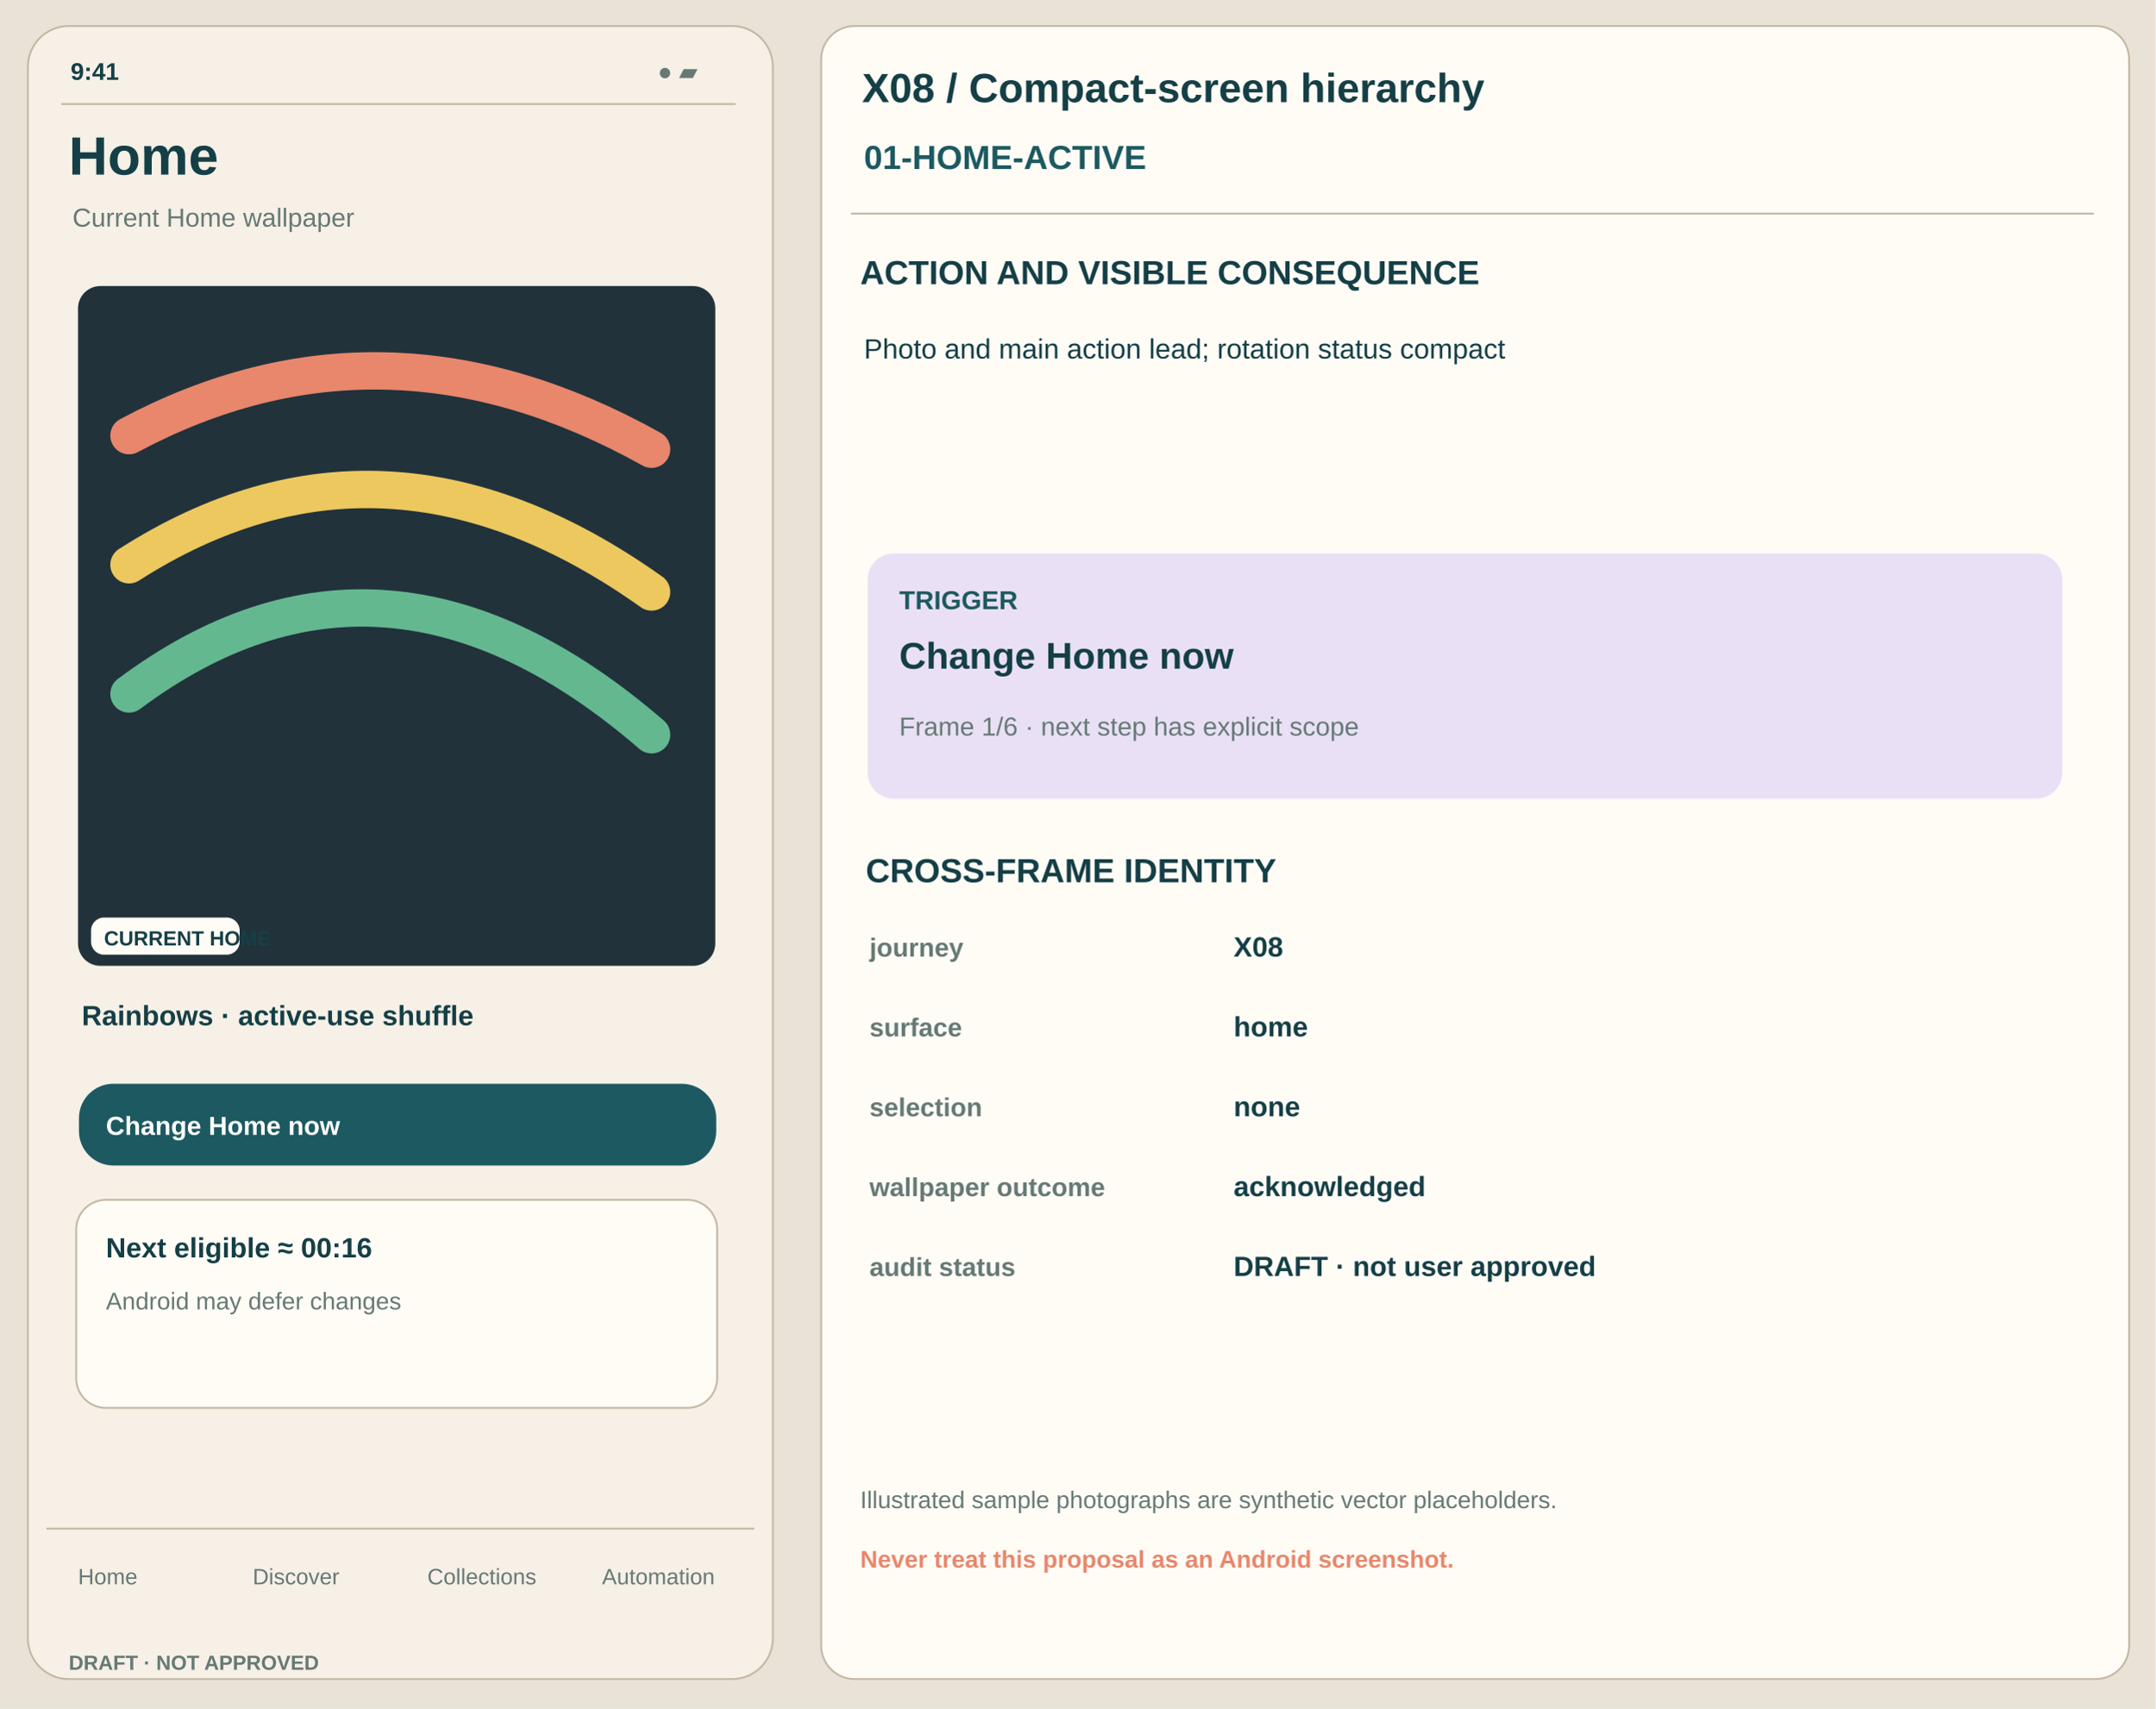
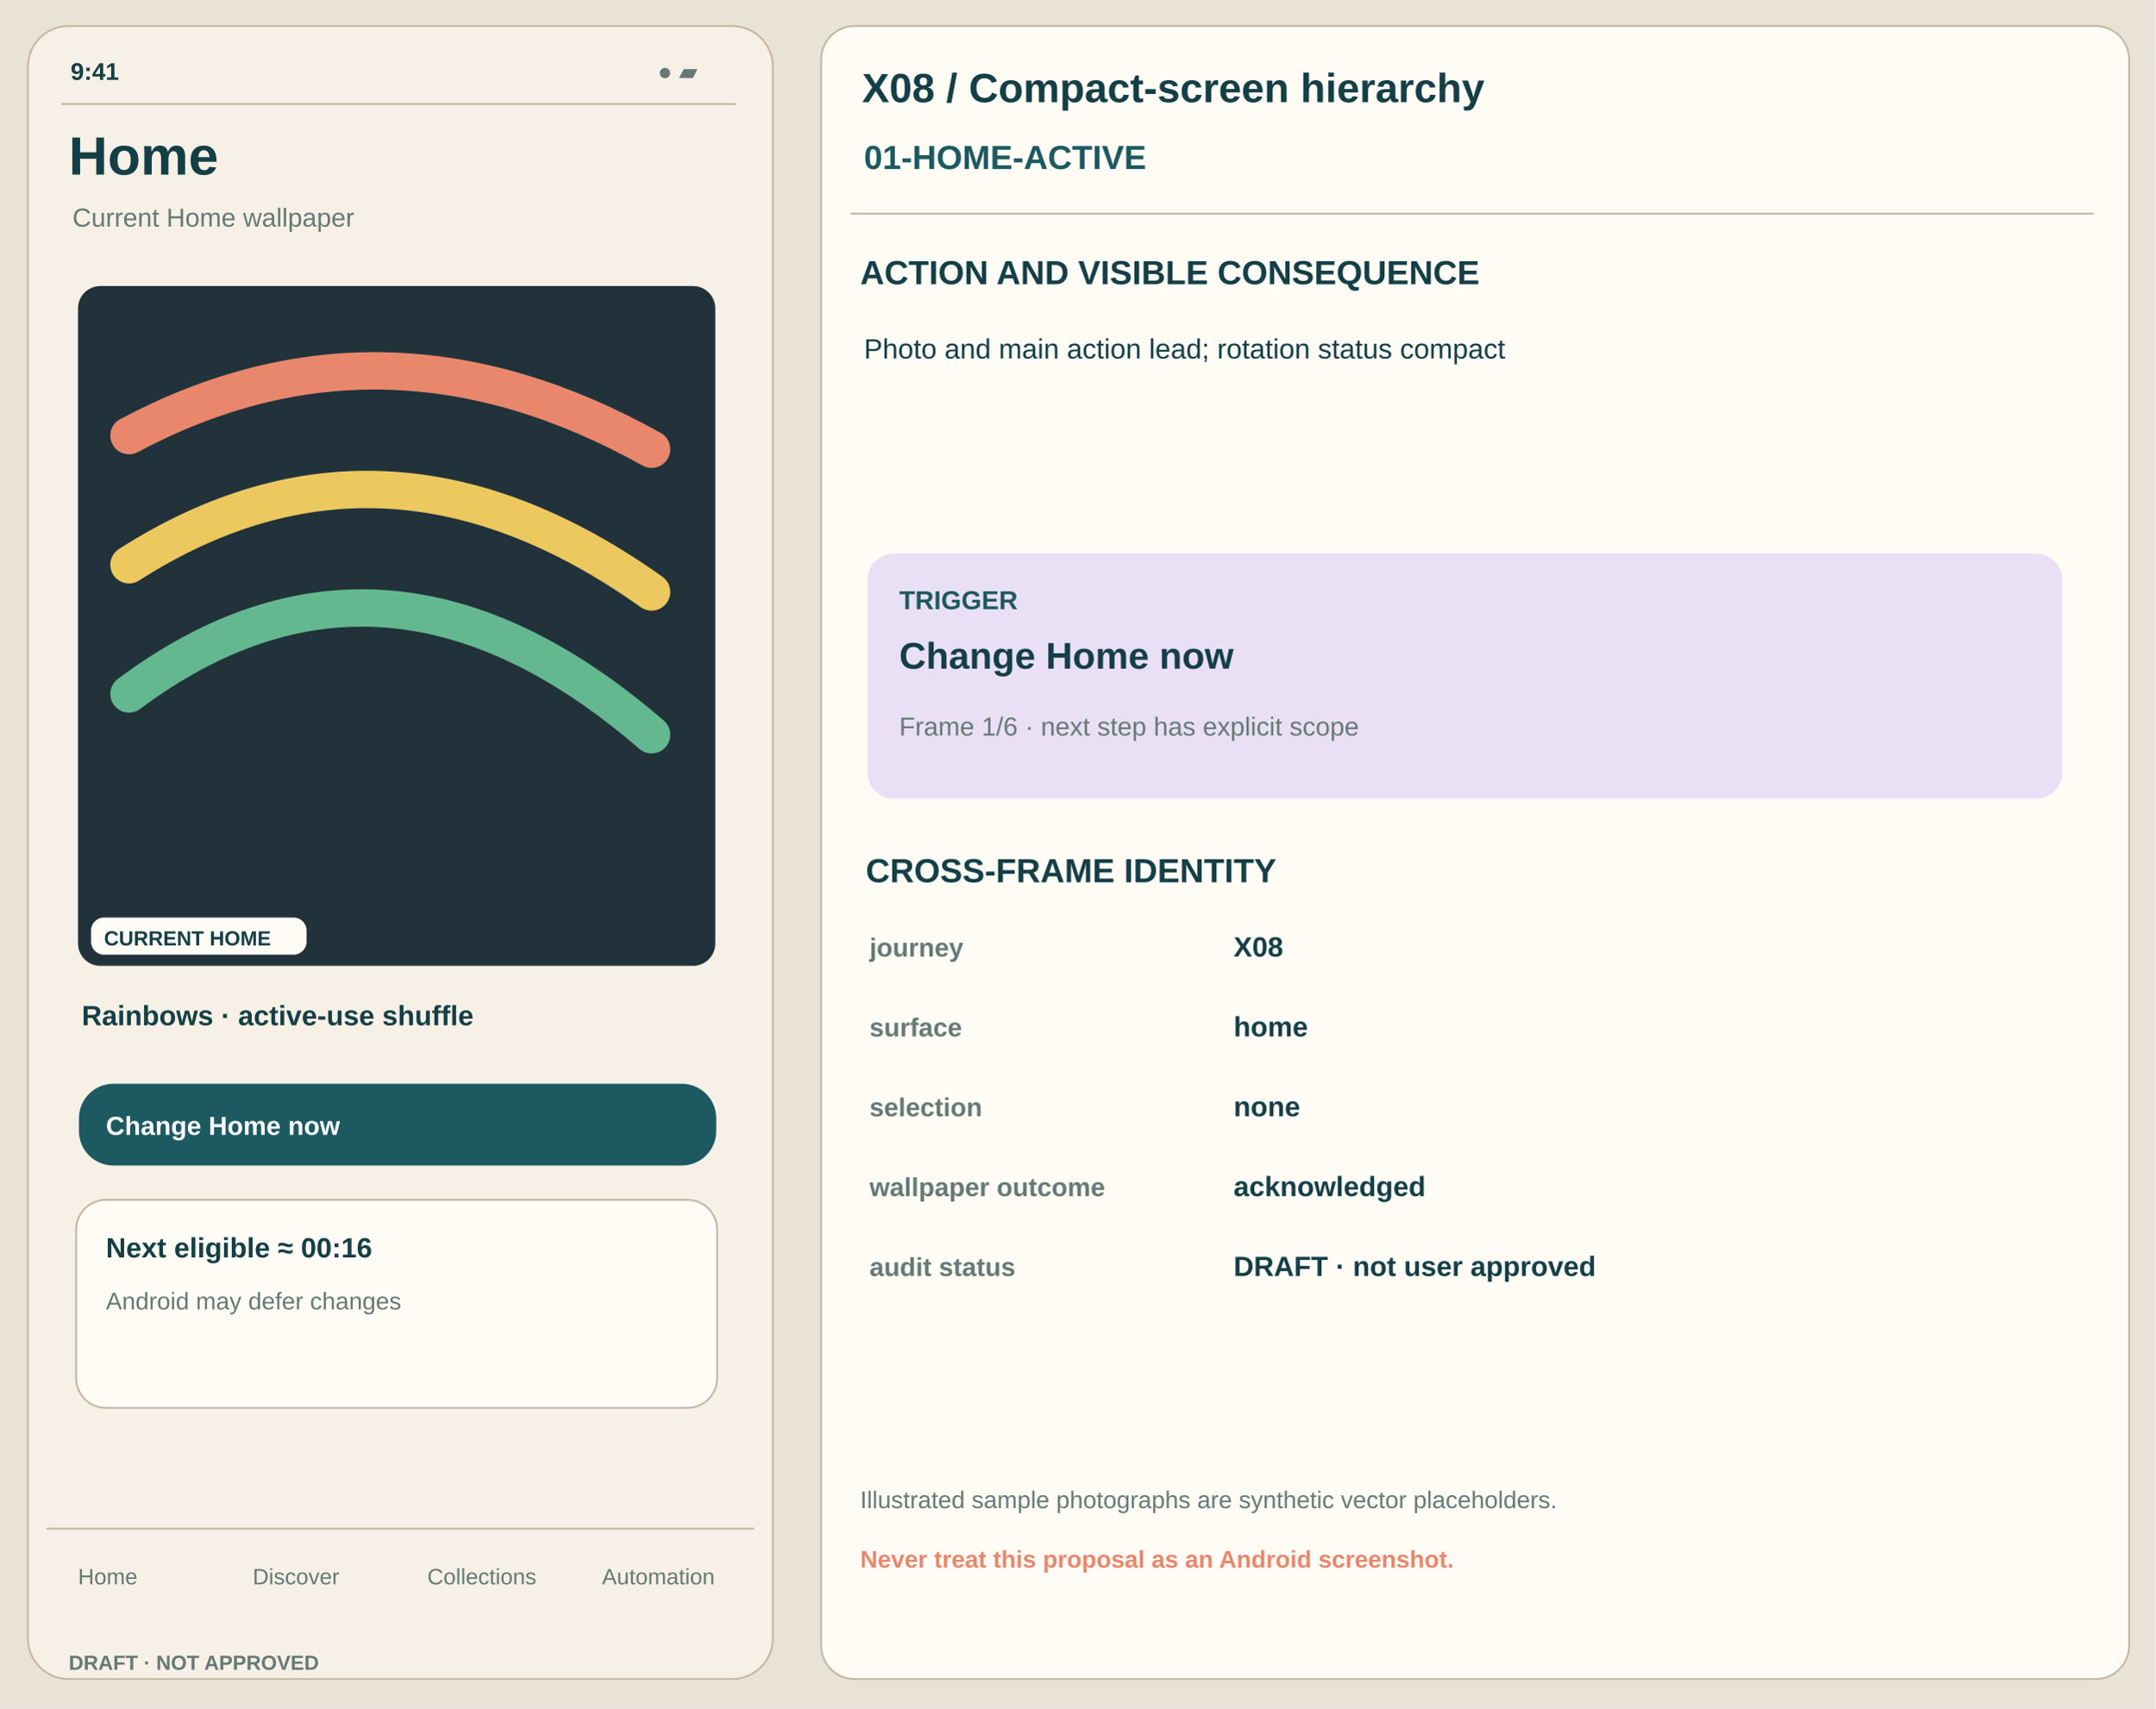
<svg xmlns="http://www.w3.org/2000/svg" width="1160" height="920" viewBox="0 0 1160 920" role="img" aria-label="Compact-screen hierarchy 01-home-active Glimpse proposal">
  <rect x="0" y="0" width="1160" height="920" rx="0" fill="#E9E2D6" stroke="none" />
  <rect x="15" y="14" width="401" height="890" rx="22" fill="#F6F0E6" stroke="#C4B7A4" />
  <text x="38" y="43" font-family="Arial,Helvetica,sans-serif" font-size="13" font-weight="600" fill="#153F46">9:41</text>
  <text x="354" y="43" font-family="Arial,Helvetica,sans-serif" font-size="13" font-weight="500" fill="#667975">●  ▰</text>
  <path d="M33 56 H396" stroke="#C4B7A4" />
  <text x="37" y="94" font-family="Arial,Helvetica,sans-serif" font-size="29" font-weight="700" fill="#153F46">Home</text>
  <text x="39" y="122" font-family="Arial,Helvetica,sans-serif" font-size="14" font-weight="500" fill="#667975">Current Home wallpaper</text>
  <rect x="42" y="154" width="343" height="366" rx="12" fill="#21323B" stroke="none" />
  <path d="M69.44 234.52 Q206.64 161.32 350.7 241.84" stroke="#E8876C" stroke-width="20.13" fill="none" stroke-linecap="round" />
  <path d="M69.44 304.06 Q206.64 216.22 350.7 318.7" stroke="#ECC85E" stroke-width="20.13" fill="none" stroke-linecap="round" />
  <path d="M69.44 373.6 Q206.64 271.12 350.7 395.56" stroke="#64B890" stroke-width="20.13" fill="none" stroke-linecap="round" />
-   <rect x="49" y="494" width="80" height="20" rx="7" fill="#FFFCF6" stroke="none" />
+   <rect x="49" y="494" width="116" height="20" rx="7" fill="#FFFCF6" stroke="none" />
  <text x="56" y="509" font-family="Arial,Helvetica,sans-serif" font-size="11" font-weight="700" fill="#153F46">CURRENT HOME</text>
  <text x="44" y="552" font-family="Arial,Helvetica,sans-serif" font-size="15" font-weight="650" fill="#153F46">Rainbows · active-use shuffle</text>
  <rect x="43" y="584" width="342" height="43" rx="18" fill="#1D5960" stroke="#1D5960" />
  <text x="57" y="611" font-family="Arial,Helvetica,sans-serif" font-size="14" font-weight="650" fill="white">Change Home now</text>
  <rect x="41" y="646" width="345" height="112" rx="16" fill="#FFFCF6" stroke="#C4B7A4" />
  <text x="57" y="677" font-family="Arial,Helvetica,sans-serif" font-size="15" font-weight="650" fill="#153F46">Next eligible ≈ 00:16</text>
  <text x="57" y="705" font-family="Arial,Helvetica,sans-serif" font-size="13" font-weight="450" fill="#667975">Android may defer changes</text>
  <path d="M25 823 H406" stroke="#C4B7A4" />
  <text x="42" y="853" font-family="Arial,Helvetica,sans-serif" font-size="12" font-weight="500" fill="#667975">Home</text>
  <text x="136" y="853" font-family="Arial,Helvetica,sans-serif" font-size="12" font-weight="500" fill="#667975">Discover</text>
  <text x="230" y="853" font-family="Arial,Helvetica,sans-serif" font-size="12" font-weight="500" fill="#667975">Collections</text>
  <text x="324" y="853" font-family="Arial,Helvetica,sans-serif" font-size="12" font-weight="500" fill="#667975">Automation</text>
  <text x="37" y="899" font-family="Arial,Helvetica,sans-serif" font-size="11" font-weight="700" fill="#667975">DRAFT · NOT APPROVED</text>
  <rect x="442" y="14" width="704" height="890" rx="18" fill="#FFFCF6" stroke="#C4B7A4" />
  <text x="464" y="55" font-family="Arial,Helvetica,sans-serif" font-size="22" font-weight="700" fill="#153F46">X08 / Compact-screen hierarchy</text>
  <text x="465" y="91" font-family="Arial,Helvetica,sans-serif" font-size="18" font-weight="700" fill="#1D5960">01-HOME-ACTIVE</text>
  <path d="M458 115 H1127" stroke="#C4B7A4" />
  <text x="463" y="153" font-family="Arial,Helvetica,sans-serif" font-size="18" font-weight="700" fill="#153F46">ACTION AND VISIBLE CONSEQUENCE</text>
  <text x="465" y="193" font-family="Arial,Helvetica,sans-serif" font-size="15" font-weight="400" fill="#153F46">Photo and main action lead; rotation status compact</text>
  <rect x="467" y="298" width="643" height="132" rx="14" fill="#E9E0F5" stroke="none" />
  <text x="484" y="328" font-family="Arial,Helvetica,sans-serif" font-size="14" font-weight="700" fill="#1D5960">TRIGGER</text>
  <text x="484" y="360" font-family="Arial,Helvetica,sans-serif" font-size="20" font-weight="700" fill="#153F46">Change Home now</text>
  <text x="484" y="396" font-family="Arial,Helvetica,sans-serif" font-size="14" font-weight="450" fill="#667975">Frame 1/6 · next step has explicit scope</text>
  <text x="466" y="475" font-family="Arial,Helvetica,sans-serif" font-size="18" font-weight="700" fill="#153F46">CROSS-FRAME IDENTITY</text>
  <text x="468" y="515" font-family="Arial,Helvetica,sans-serif" font-size="14" font-weight="650" fill="#667975">journey</text>
  <text x="664" y="515" font-family="Arial,Helvetica,sans-serif" font-size="15" font-weight="600" fill="#153F46">X08</text>
  <text x="468" y="558" font-family="Arial,Helvetica,sans-serif" font-size="14" font-weight="650" fill="#667975">surface</text>
  <text x="664" y="558" font-family="Arial,Helvetica,sans-serif" font-size="15" font-weight="600" fill="#153F46">home</text>
  <text x="468" y="601" font-family="Arial,Helvetica,sans-serif" font-size="14" font-weight="650" fill="#667975">selection</text>
  <text x="664" y="601" font-family="Arial,Helvetica,sans-serif" font-size="15" font-weight="600" fill="#153F46">none</text>
  <text x="468" y="644" font-family="Arial,Helvetica,sans-serif" font-size="14" font-weight="650" fill="#667975">wallpaper outcome</text>
  <text x="664" y="644" font-family="Arial,Helvetica,sans-serif" font-size="15" font-weight="600" fill="#153F46">acknowledged</text>
  <text x="468" y="687" font-family="Arial,Helvetica,sans-serif" font-size="14" font-weight="650" fill="#667975">audit status</text>
  <text x="664" y="687" font-family="Arial,Helvetica,sans-serif" font-size="15" font-weight="600" fill="#153F46">DRAFT · not user approved</text>
  <text x="463" y="812" font-family="Arial,Helvetica,sans-serif" font-size="13" font-weight="450" fill="#667975">Illustrated sample photographs are synthetic vector placeholders.</text>
  <text x="463" y="844" font-family="Arial,Helvetica,sans-serif" font-size="13" font-weight="650" fill="#E8876C">Never treat this proposal as an Android screenshot.</text>
</svg>
